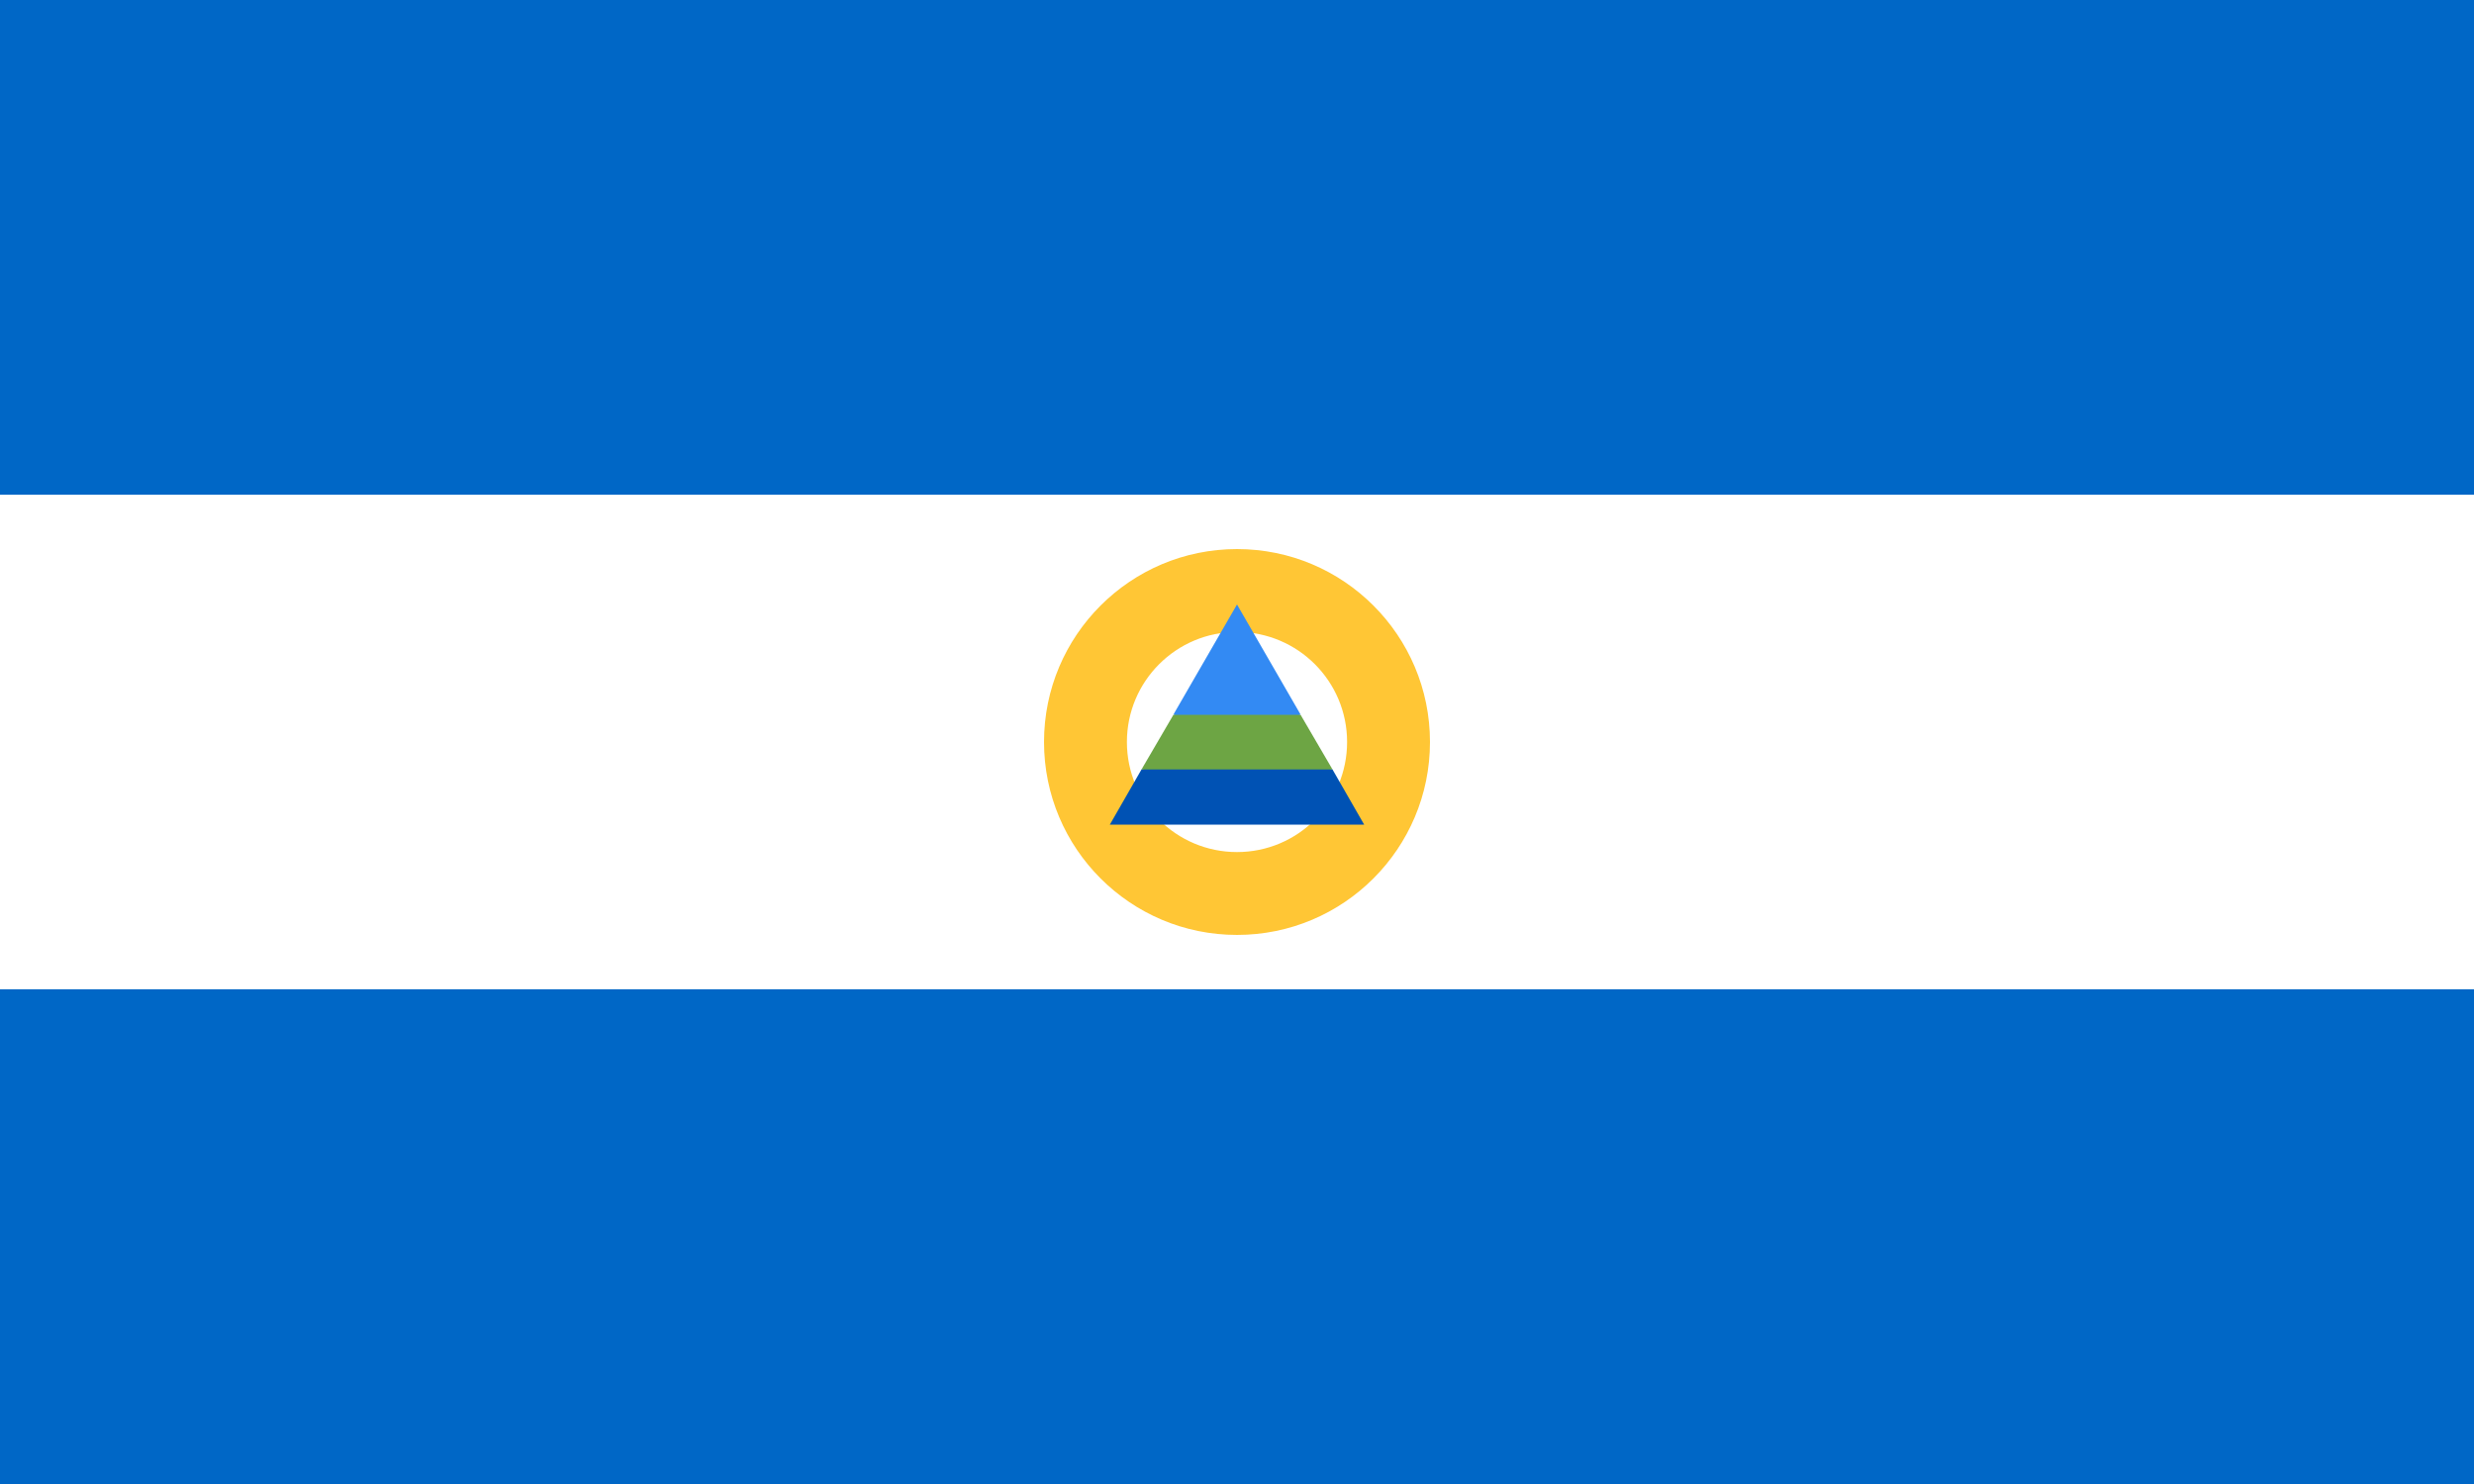
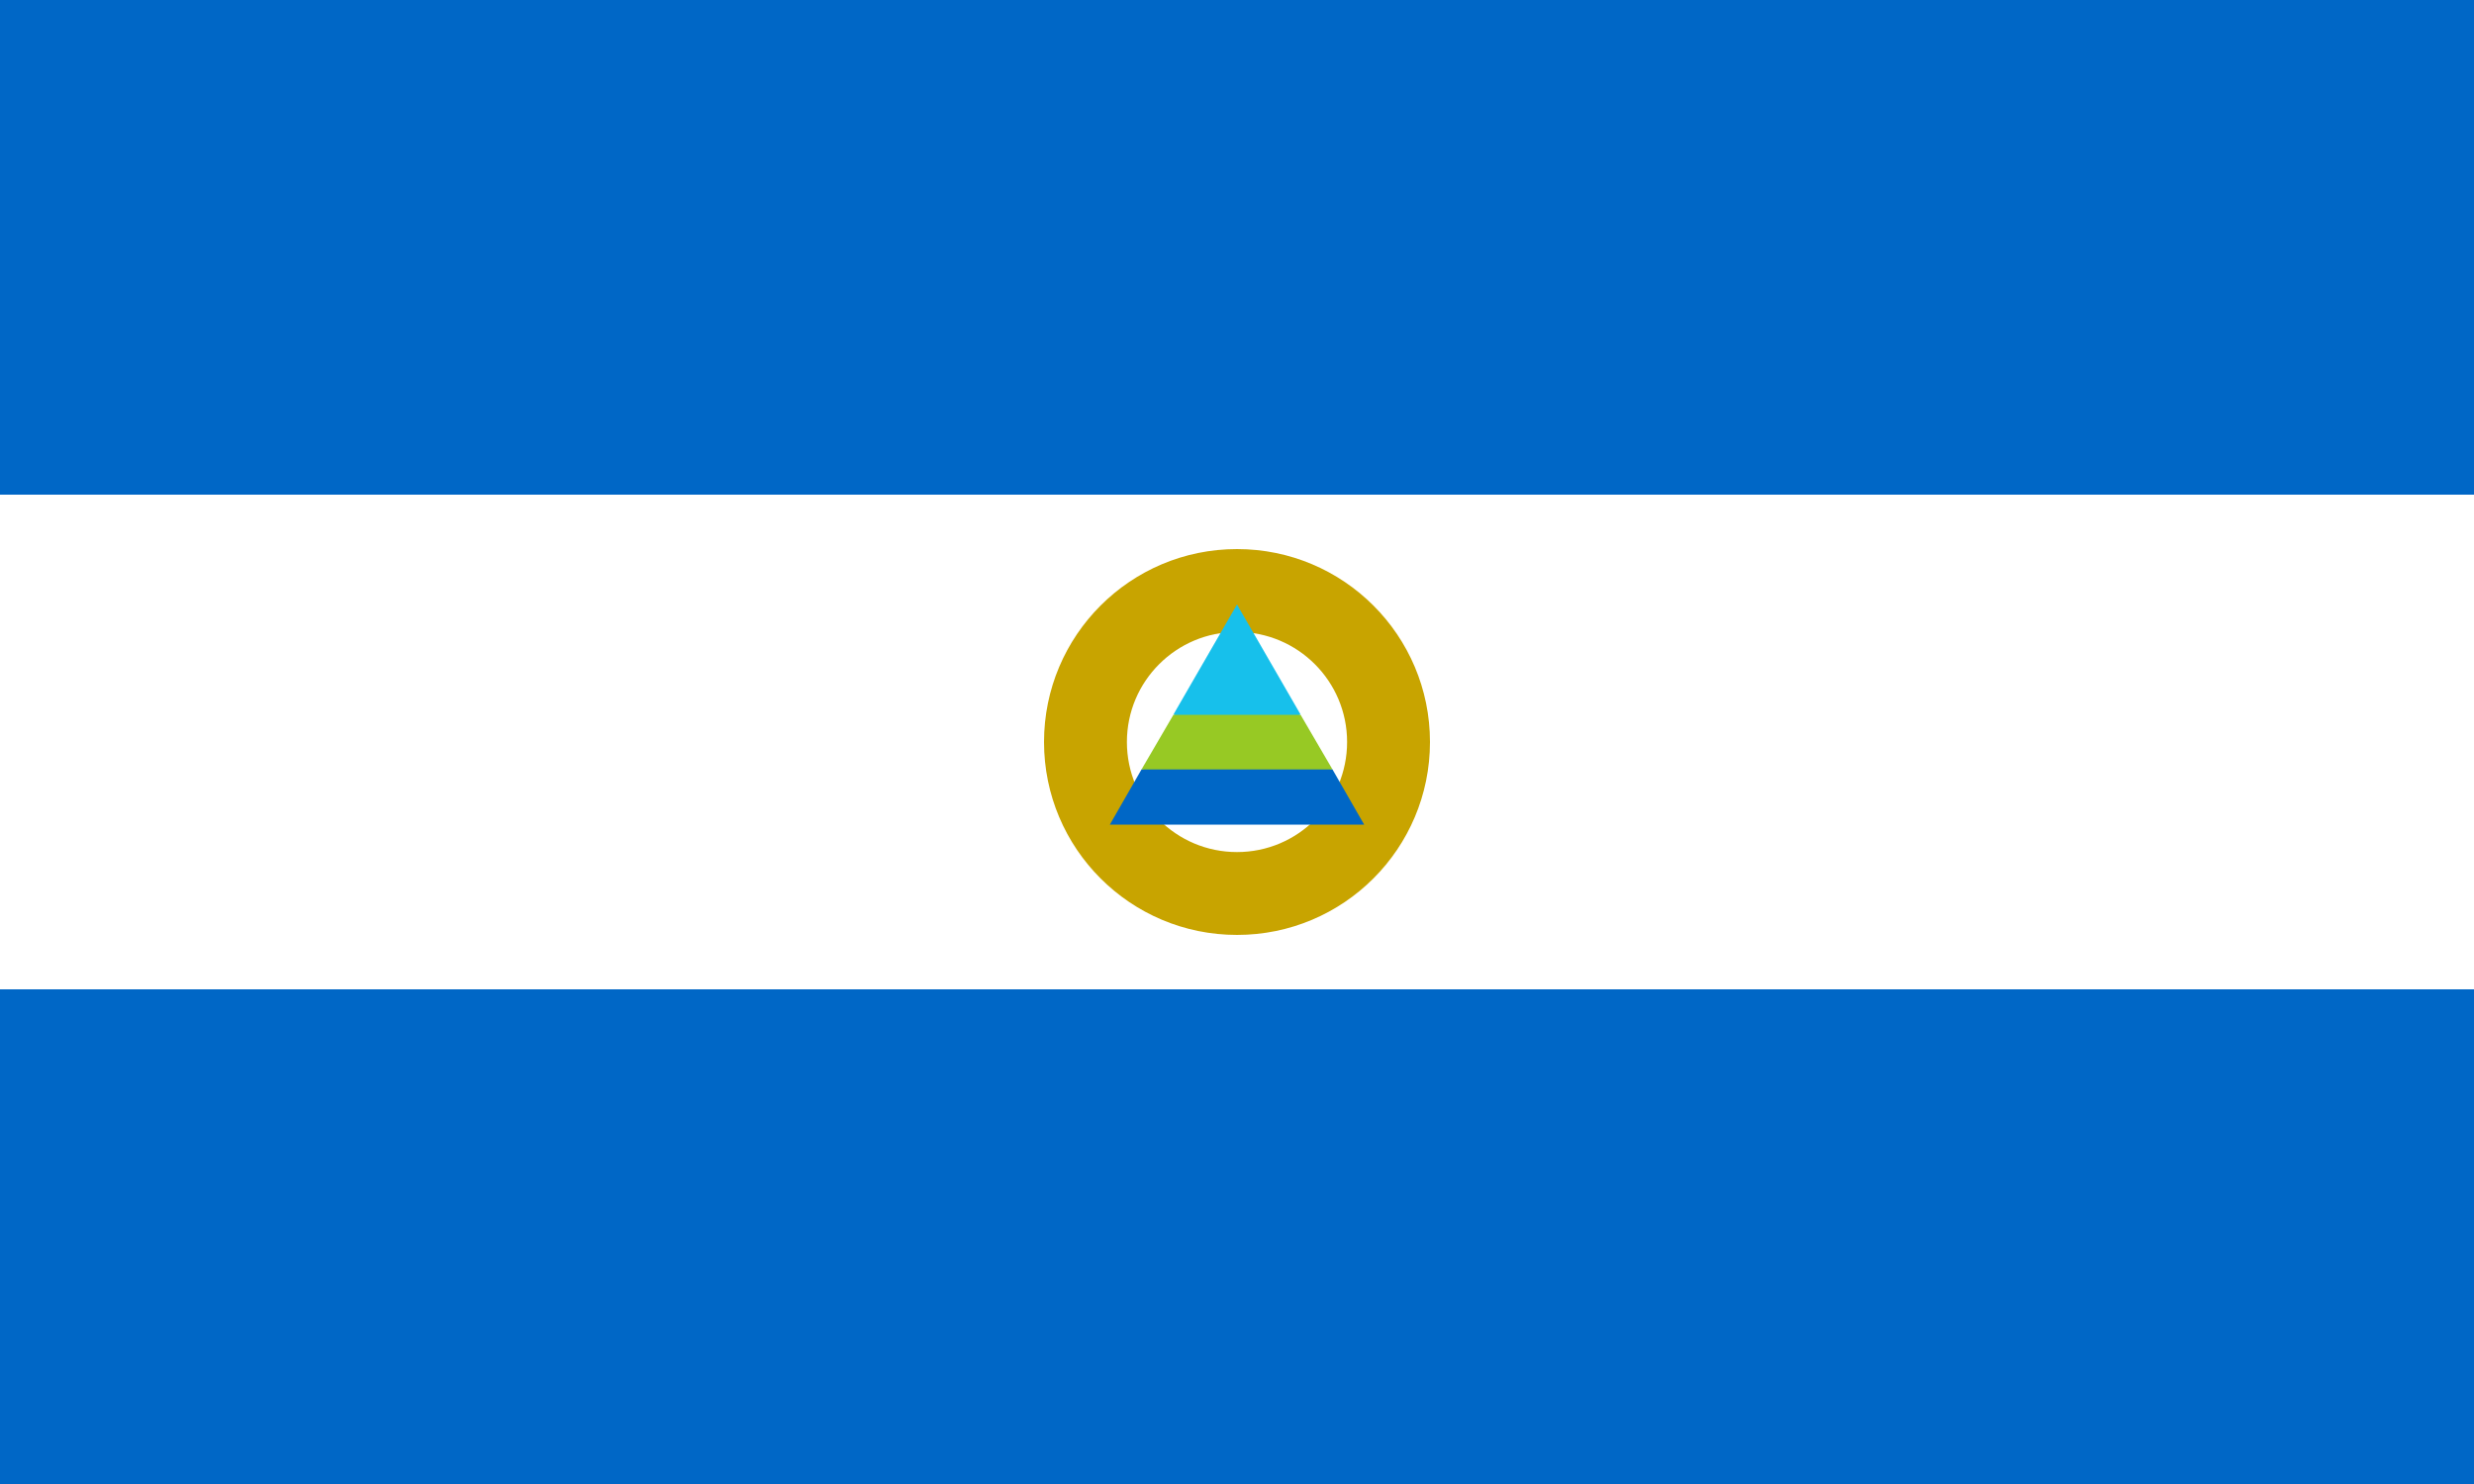
<svg xmlns="http://www.w3.org/2000/svg" width="1000" height="600">
  <path fill="#0067C6" d="M0 0h1000v600H0z" />
  <path fill="#FFFFFF" d="M0 200h1000v200H0z" />
  <g transform="translate(244,44)">
-     <path fill="#FFC635" d="M256 178a78 78 0 1 0 0 156 78 78 0 0 0 0-156m0 122.5a44.5 44.5 0 1 1 0-89 44.5 44.5 0 0 1 0 89" />
-     <path fill="#0052B4" d="M294.6 267.1 256 256l-38.6 11.1-12.8 22.3h102.8z" />
-     <path fill="#338AF3" d="m256 200.4-25.7 44.5L256 256l25.7-11.1z" />
-     <path fill="#6DA544" d="M217.4 267.1h77.2L281.7 245h-51.4z" />
+     <path fill="#C8A400" d="M256 178a78 78 0 1 0 0 156 78 78 0 0 0 0-156m0 122.5a44.5 44.5 0 1 1 0-89 44.5 44.5 0 0 1 0 89" />
+     <path fill="#0067C6" d="M294.6 267.1 256 256l-38.6 11.1-12.8 22.3h102.8z" />
+     <path fill="#17C0EB" d="m256 200.4-25.7 44.5L256 256l25.7-11.1z" />
+     <path fill="#97C924" d="M217.4 267.1h77.2L281.7 245h-51.4z" />
  </g>
</svg>
